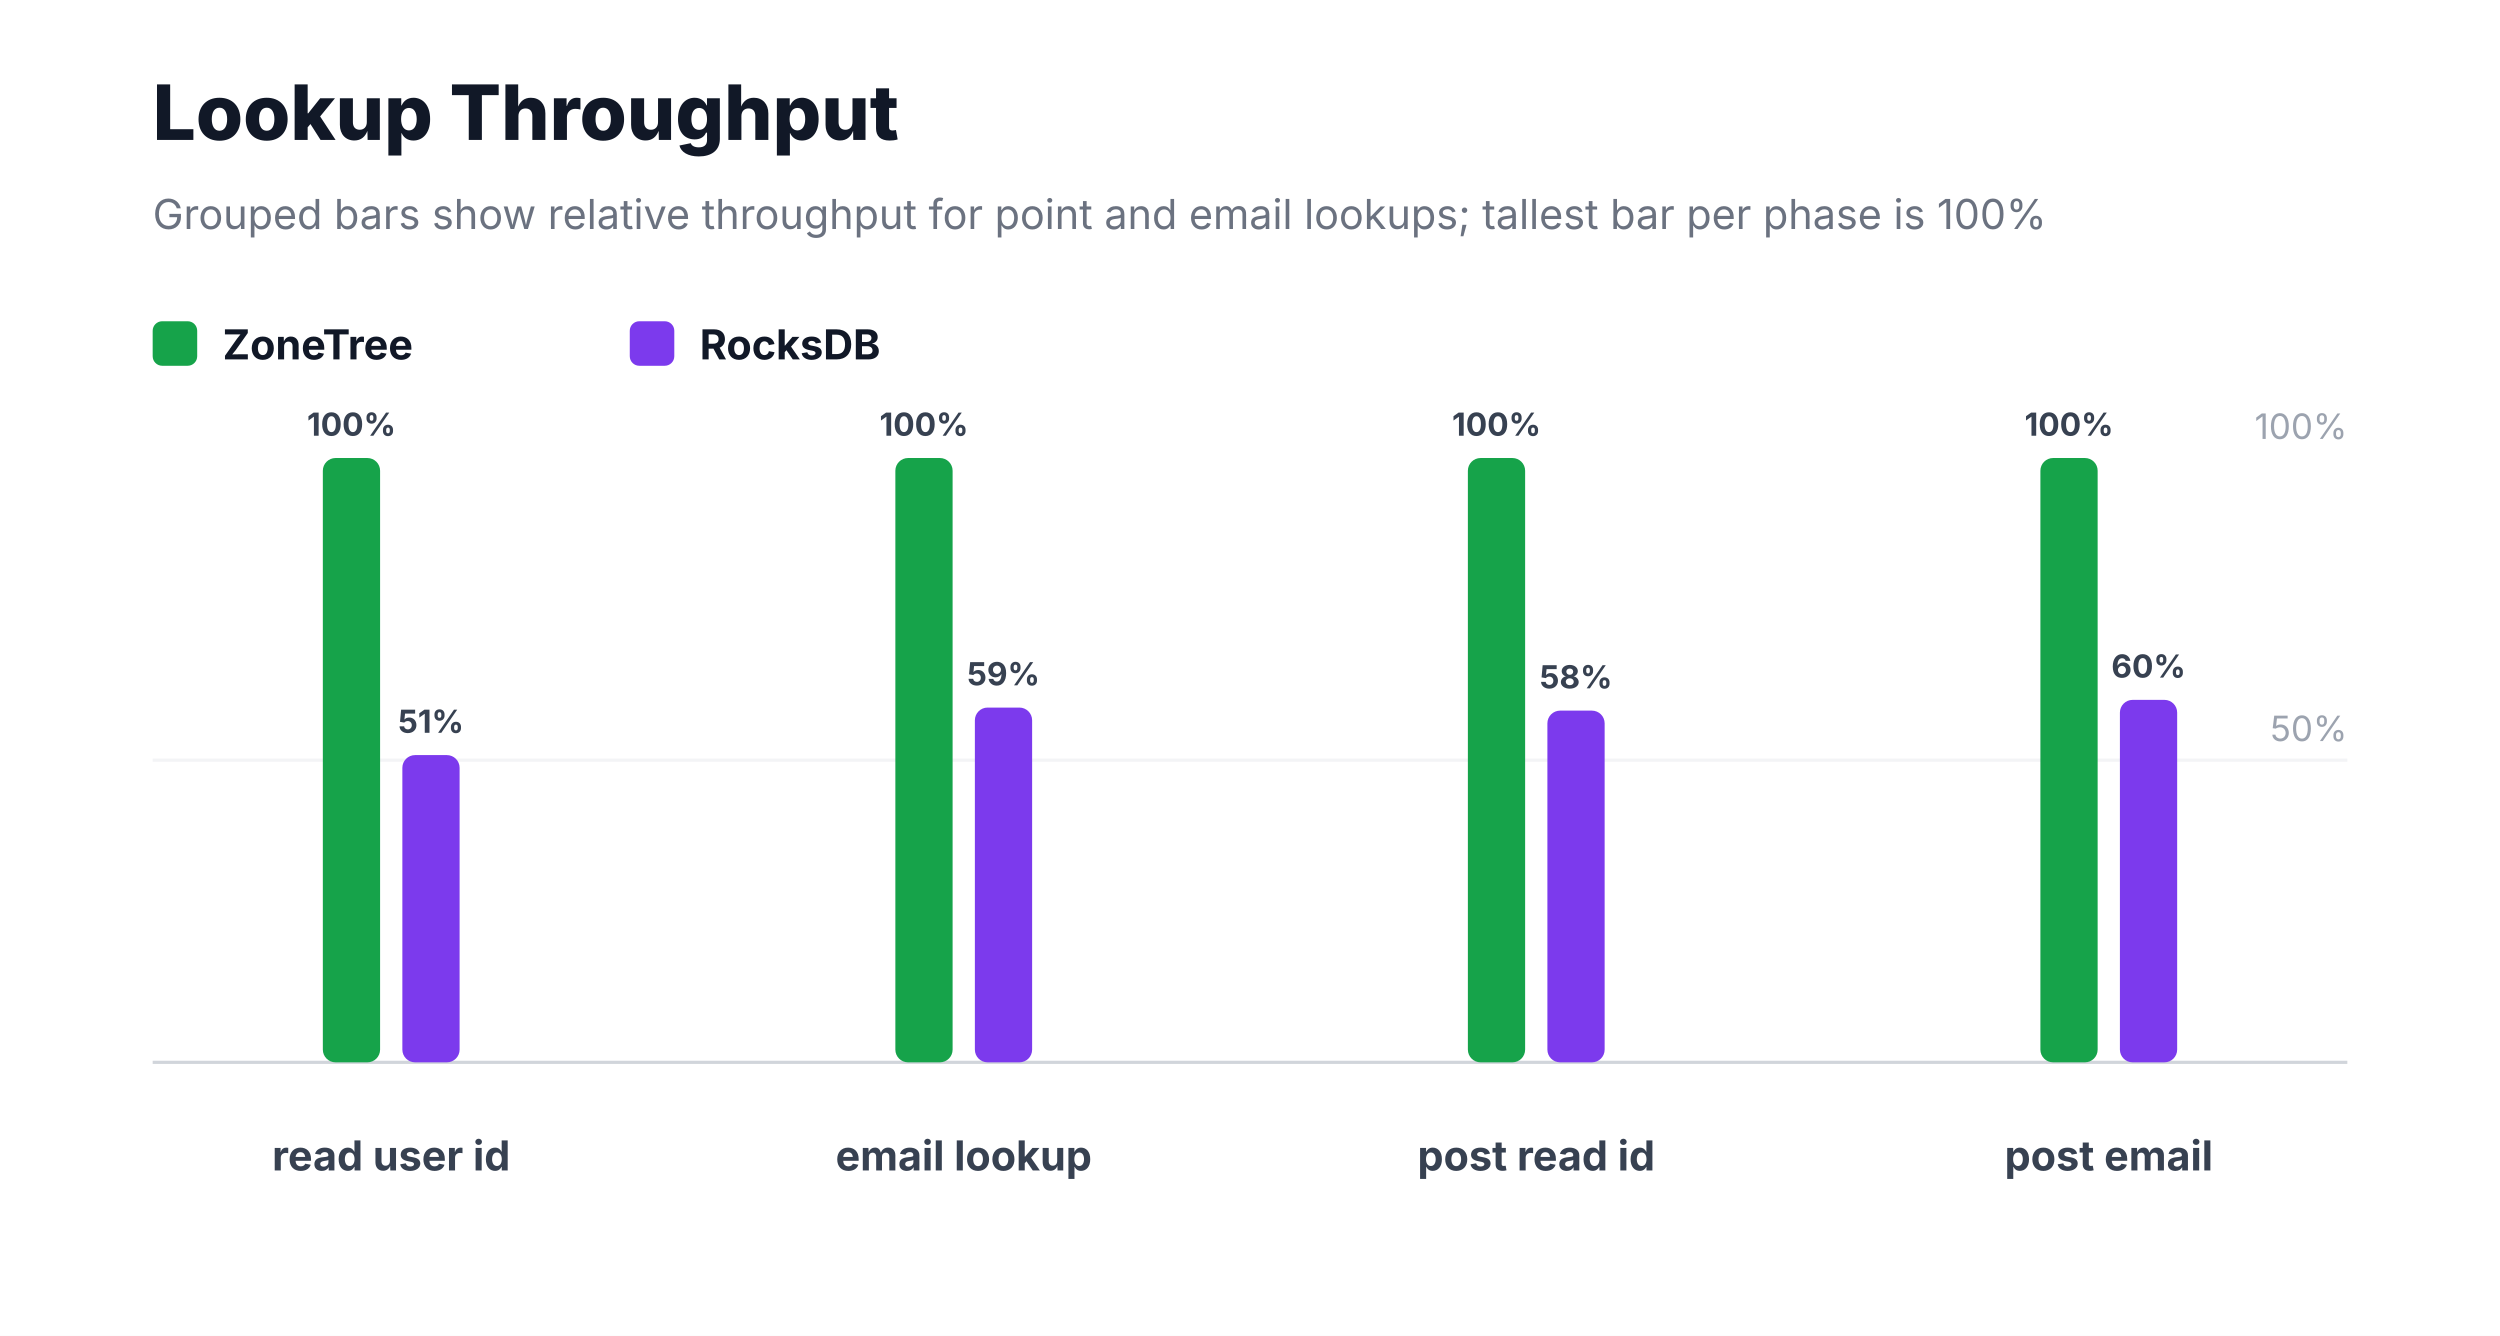
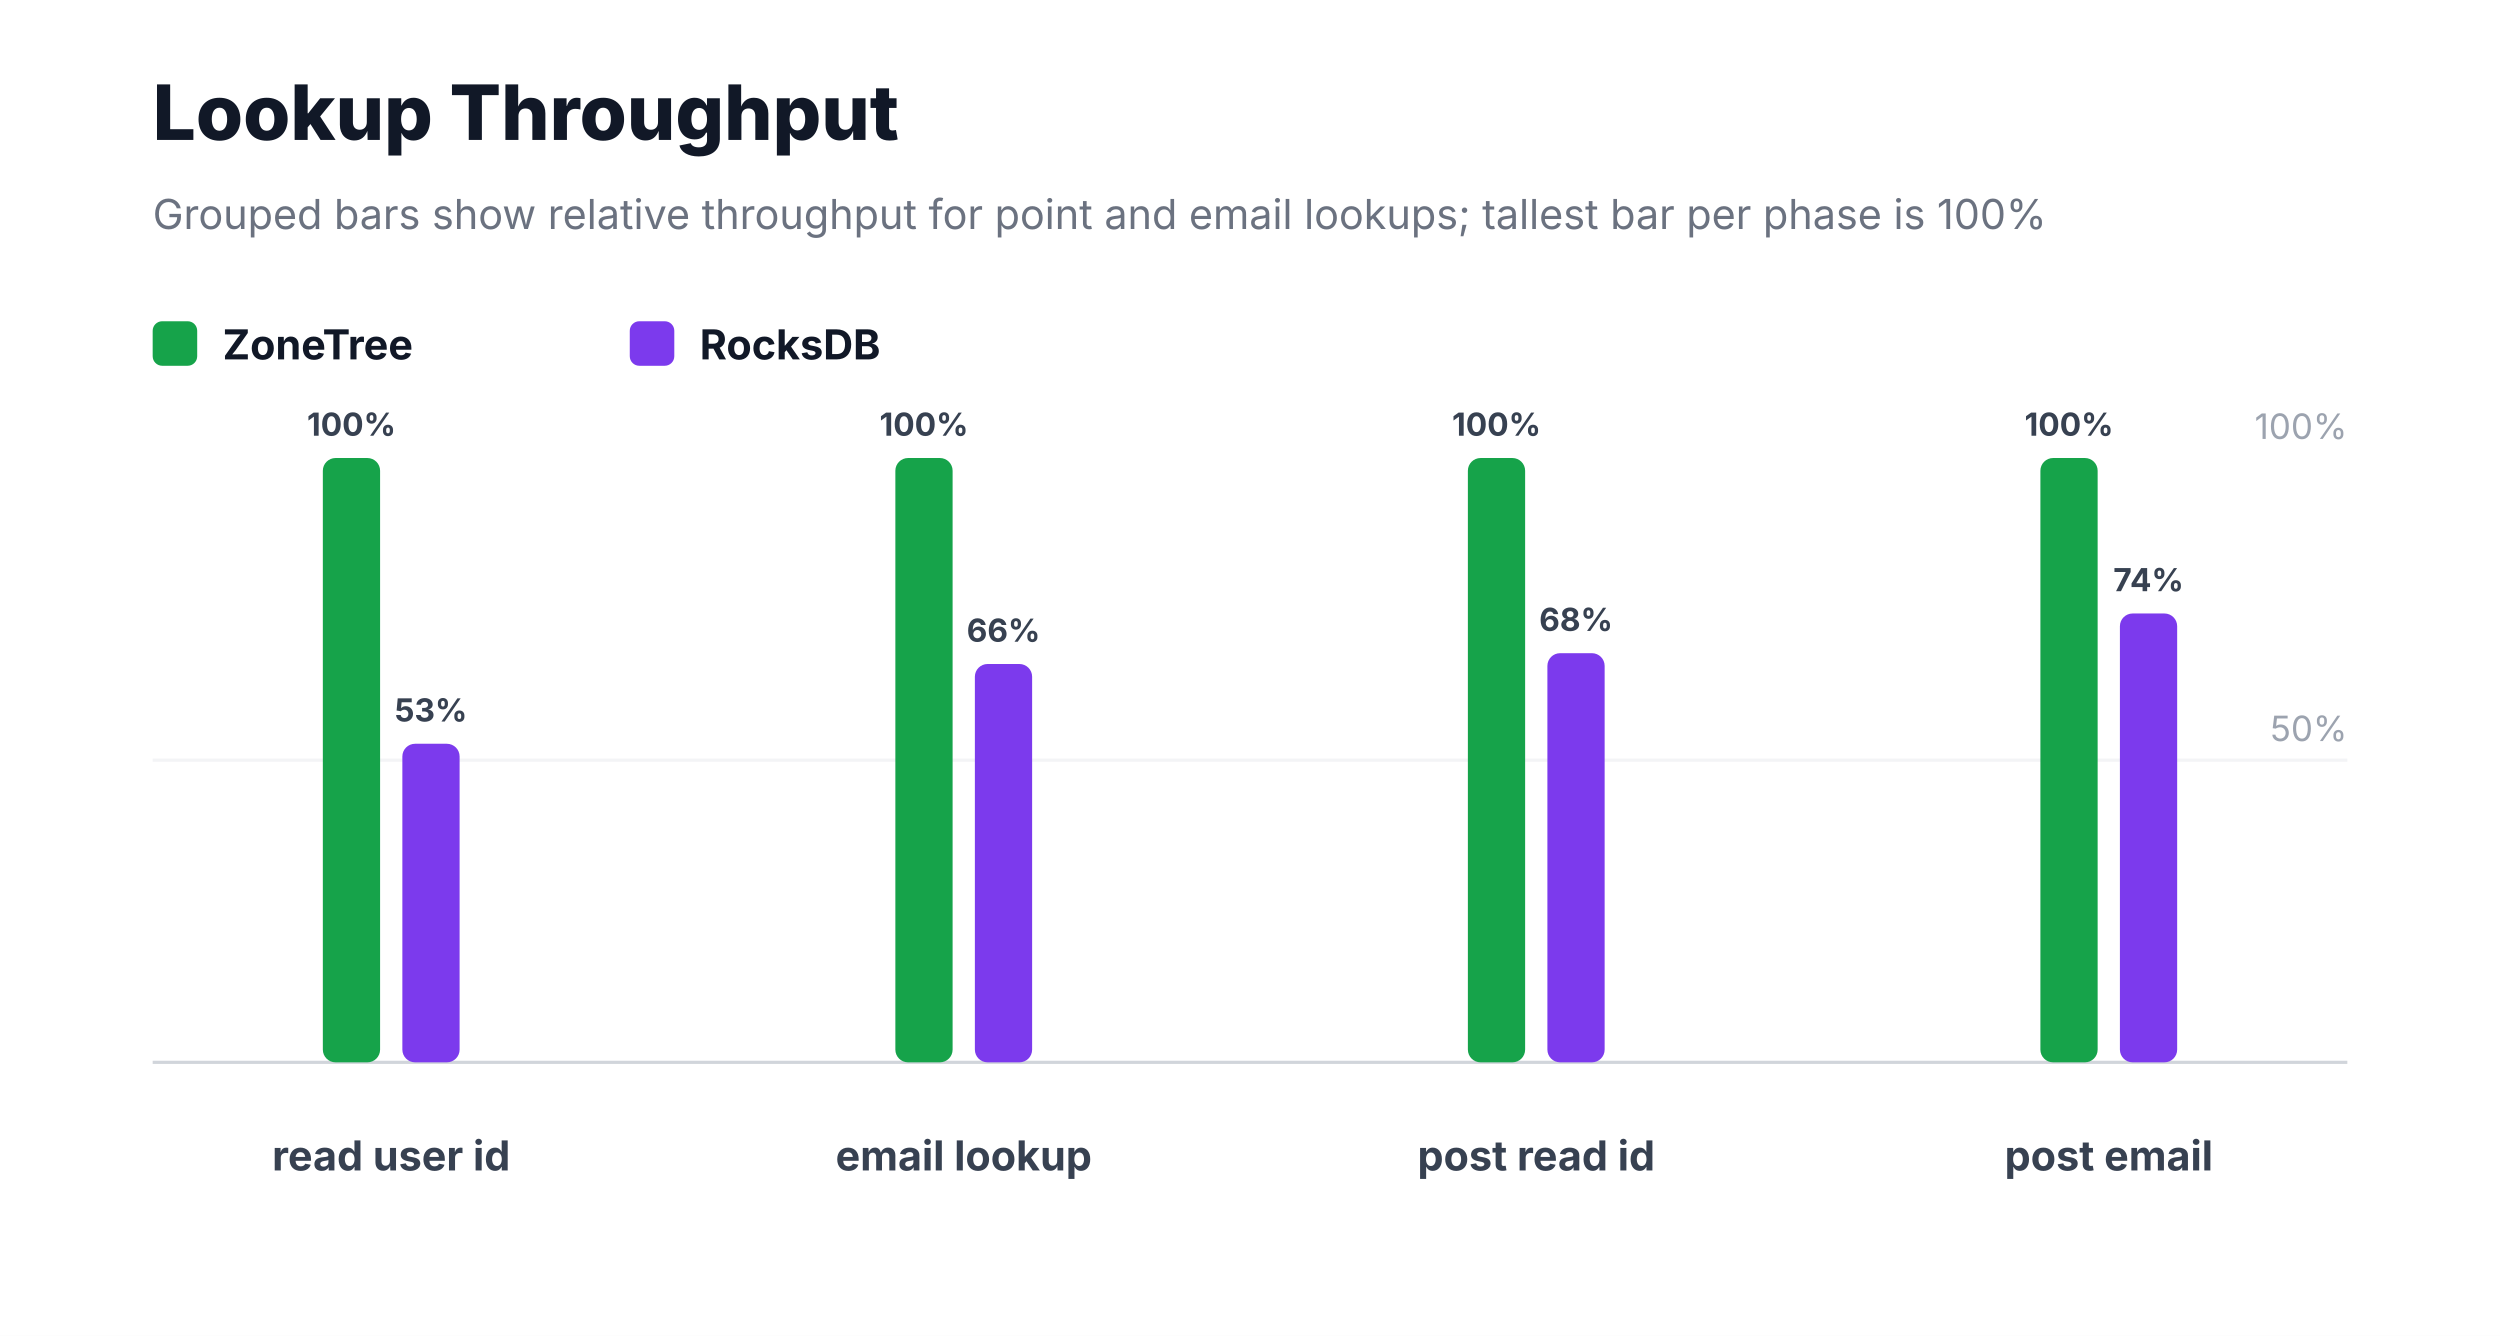
<svg xmlns="http://www.w3.org/2000/svg" width="786" height="420" viewBox="0 0 786 420" role="img" aria-label="Lookup Throughput">
  <style>
    text { font-family: Inter, Segoe UI, Arial, sans-serif; }
  </style>
  <rect width="100%" height="100%" fill="#ffffff" />
  <text x="48" y="44" font-size="24" font-weight="800" fill="#111827">Lookup Throughput</text>
  <text x="48" y="72" font-size="13" fill="#6b7280">Grouped bars show relative throughput for point and email lookups; tallest bar per phase is 100%</text>
  <rect x="48" y="101" width="14" height="14" rx="3" fill="#16a34a" />
  <text x="70" y="113" font-size="13" fill="#111827" text-anchor="start" font-weight="700">ZoneTree</text>
  <rect x="198" y="101" width="14" height="14" rx="3" fill="#7c3aed" />
  <text x="220" y="113" font-size="13" fill="#111827" text-anchor="start" font-weight="700">RocksDB</text>
  <line x1="48" y1="334" x2="738" y2="334" stroke="#d1d5db" stroke-width="1" />
  <line x1="48" y1="239" x2="738" y2="239" stroke="#f3f4f6" stroke-width="1" />
  <text x="738" y="233" font-size="11" fill="#9ca3af" text-anchor="end" font-weight="400">50%</text>
  <text x="738" y="138" font-size="11" fill="#9ca3af" text-anchor="end" font-weight="400">100%</text>
  <rect x="101.5" y="144" width="18" height="190" rx="4" fill="#16a34a" />
  <text x="110.5" y="137" font-size="10" fill="#374151" text-anchor="middle" font-weight="700">100%</text>
-   <rect x="126.5" y="237.4" width="18" height="96.6" rx="4" fill="#7c3aed" />
-   <text x="135.5" y="230.4" font-size="10" fill="#374151" text-anchor="middle" font-weight="700">51%</text>
+   <rect x="126.5" y="233.84" width="18" height="100.16" rx="4" fill="#7c3aed" />
+   <text x="135.5" y="226.84" font-size="10" fill="#374151" text-anchor="middle" font-weight="700">53%</text>
  <text x="123" y="368" font-size="13" fill="#374151" text-anchor="middle" font-weight="700">read user id</text>
  <rect x="281.5" y="144" width="18" height="190" rx="4" fill="#16a34a" />
  <text x="290.5" y="137" font-size="10" fill="#374151" text-anchor="middle" font-weight="700">100%</text>
-   <rect x="306.5" y="222.46" width="18" height="111.54" rx="4" fill="#7c3aed" />
-   <text x="315.5" y="215.46" font-size="10" fill="#374151" text-anchor="middle" font-weight="700">59%</text>
+   <rect x="306.5" y="208.76" width="18" height="125.24" rx="4" fill="#7c3aed" />
+   <text x="315.5" y="201.76" font-size="10" fill="#374151" text-anchor="middle" font-weight="700">66%</text>
  <text x="303" y="368" font-size="13" fill="#374151" text-anchor="middle" font-weight="700">email lookup</text>
  <rect x="461.5" y="144" width="18" height="190" rx="4" fill="#16a34a" />
  <text x="470.5" y="137" font-size="10" fill="#374151" text-anchor="middle" font-weight="700">100%</text>
-   <rect x="486.5" y="223.42" width="18" height="110.58" rx="4" fill="#7c3aed" />
-   <text x="495.5" y="216.42" font-size="10" fill="#374151" text-anchor="middle" font-weight="700">58%</text>
+   <rect x="486.5" y="205.36" width="18" height="128.64" rx="4" fill="#7c3aed" />
+   <text x="495.5" y="198.36" font-size="10" fill="#374151" text-anchor="middle" font-weight="700">68%</text>
  <text x="483" y="368" font-size="13" fill="#374151" text-anchor="middle" font-weight="700">post read id</text>
  <rect x="641.5" y="144" width="18" height="190" rx="4" fill="#16a34a" />
  <text x="650.5" y="137" font-size="10" fill="#374151" text-anchor="middle" font-weight="700">100%</text>
-   <rect x="666.5" y="220.04" width="18" height="113.96" rx="4" fill="#7c3aed" />
-   <text x="675.5" y="213.04" font-size="10" fill="#374151" text-anchor="middle" font-weight="700">60%</text>
+   <rect x="666.5" y="192.88" width="18" height="141.12" rx="4" fill="#7c3aed" />
+   <text x="675.5" y="185.88" font-size="10" fill="#374151" text-anchor="middle" font-weight="700">74%</text>
  <text x="663" y="368" font-size="13" fill="#374151" text-anchor="middle" font-weight="700">post email</text>
</svg>
